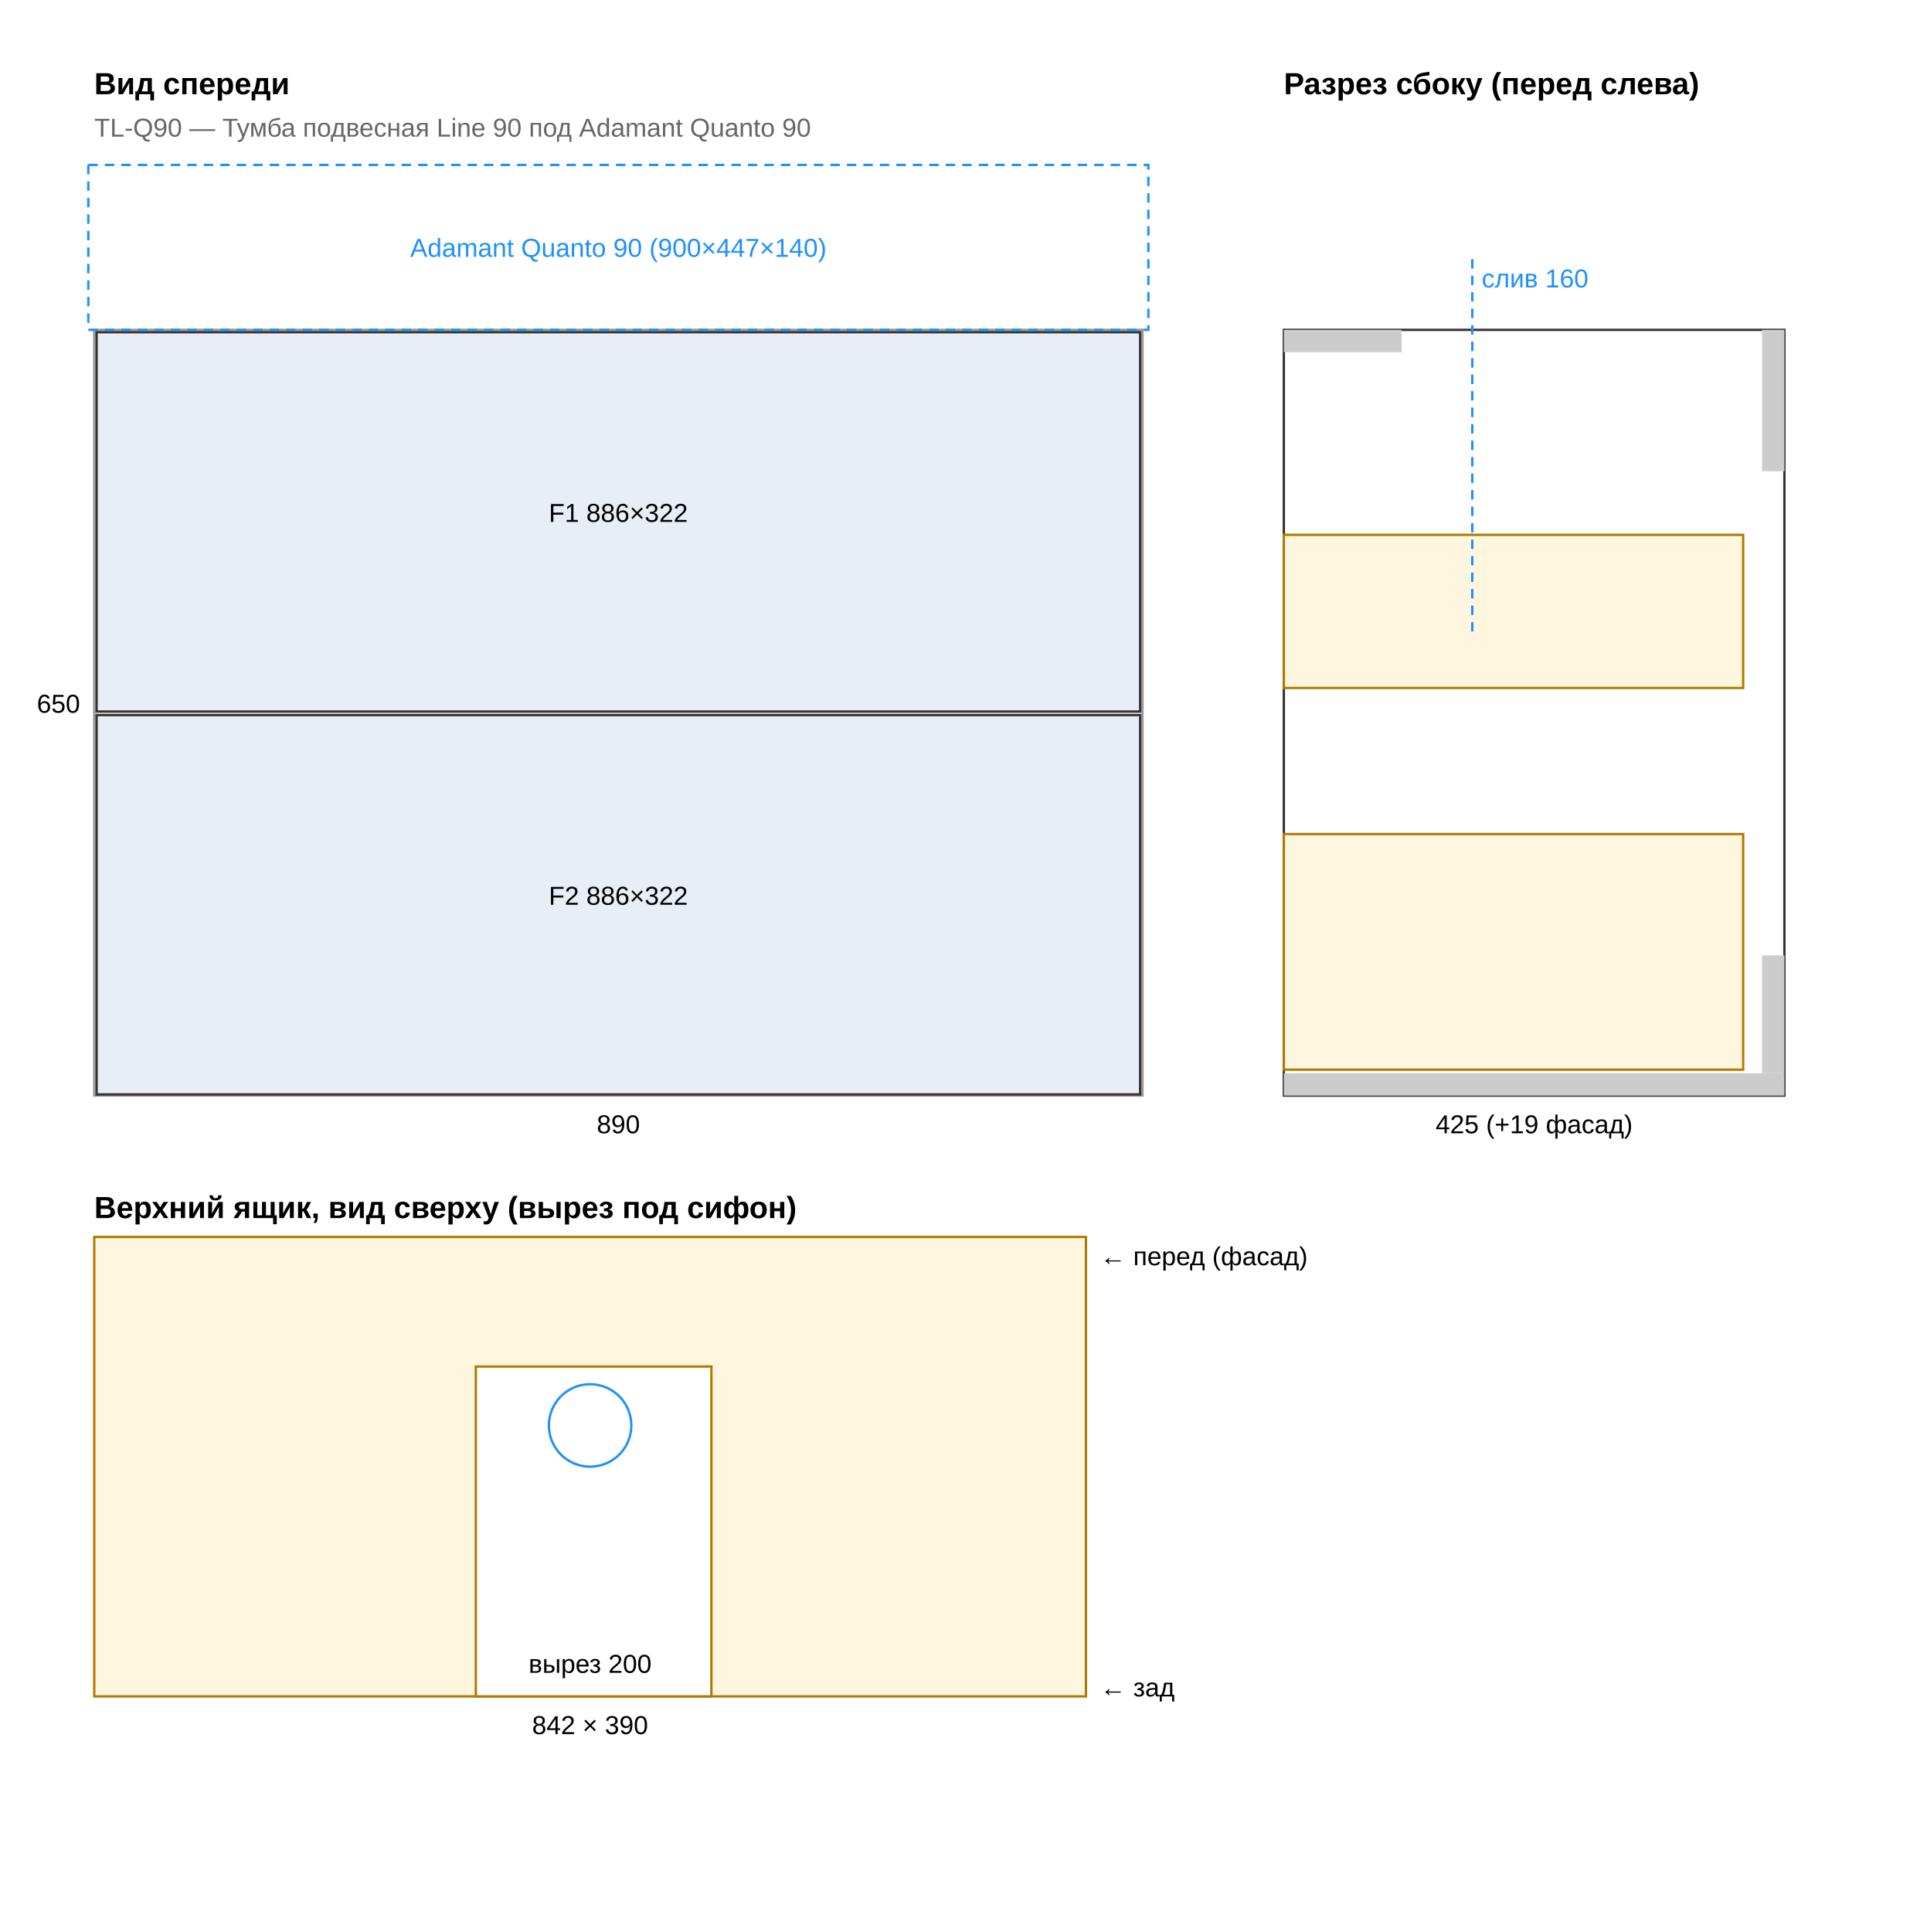
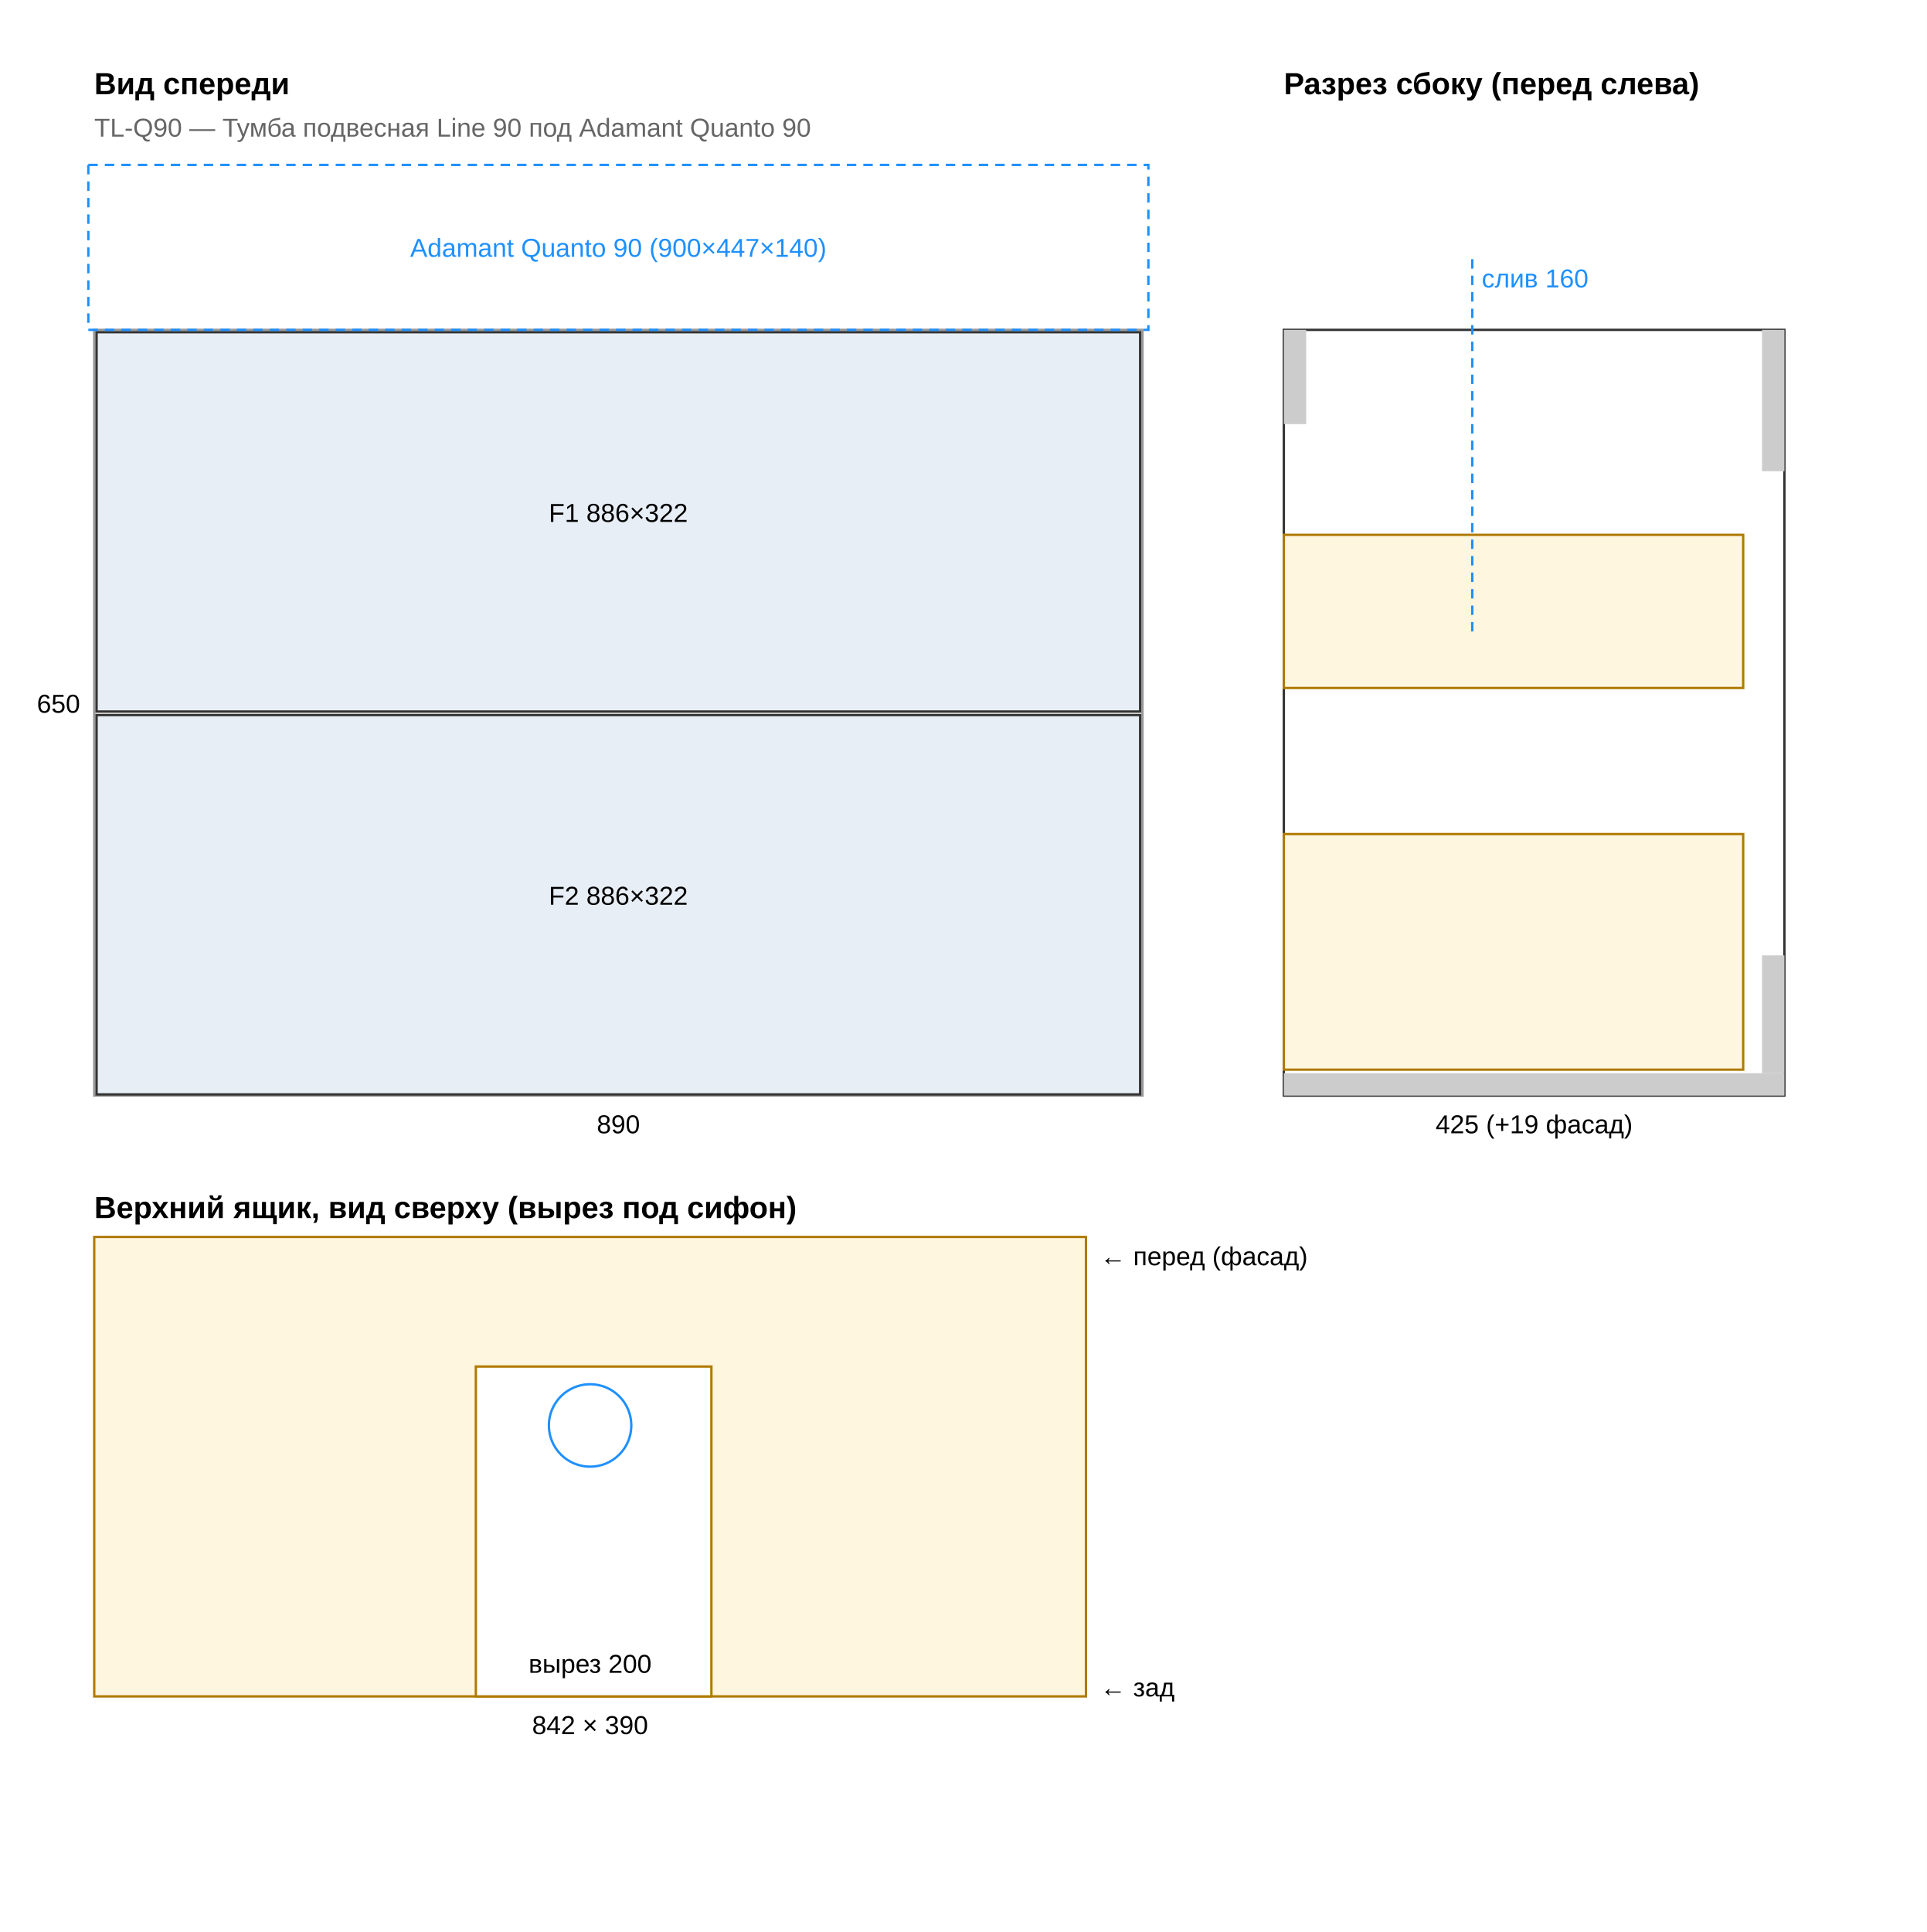
<svg xmlns="http://www.w3.org/2000/svg" width="818" height="820" viewBox="0 0 818 820" font-family="Arial" font-size="11">
  <rect width="100%" height="100%" fill="white" />
  <text x="40" y="40" font-size="13" font-weight="bold">Вид спереди</text>
  <rect x="40" y="140.0" width="445.0" height="325.0" fill="#f4f4f4" stroke="#999" />
  <rect x="41.0" y="141.0" width="443.0" height="161.0" fill="#e8eef5" stroke="#333" />
  <text x="262.5" y="221.5" text-anchor="middle">F1 886×322</text>
  <rect x="41.0" y="303.5" width="443.0" height="161.0" fill="#e8eef5" stroke="#333" />
  <text x="262.5" y="384.0" text-anchor="middle">F2 886×322</text>
  <rect x="37.5" y="70.0" width="450.0" height="70.0" fill="none" stroke="#1E90FF" stroke-dasharray="4 3" />
  <text x="262.5" y="109.0" text-anchor="middle" fill="#1E90FF">Adamant Quanto 90 (900×447×140)</text>
  <text x="40" y="58" fill="#666">TL-Q90 — Тумба подвесная Line 90 под Adamant Quanto 90</text>
  <text x="262.5" y="481.0" text-anchor="middle">890</text>
  <text x="34" y="302.5" text-anchor="end">650</text>
  <text x="545.0" y="40" font-size="13" font-weight="bold">Разрез сбоку (перед слева)</text>
  <rect x="545.0" y="140.0" width="212.5" height="325.0" fill="none" stroke="#333" />
  <rect x="545.0" y="455.5" width="212.5" height="9.5" fill="#ccc" />
-   <rect x="545.0" y="140.0" width="50.0" height="9.5" fill="#ccc" />
+   <rect x="545.0" y="140.0" width="9.5" height="40.0" fill="#ccc" />
  <rect x="748.0" y="140.0" width="9.5" height="60.0" fill="#ccc" />
  <rect x="748.0" y="405.5" width="9.5" height="50.0" fill="#ccc" />
  <rect x="545.0" y="354.0" width="195.0" height="100.0" fill="#fff6e0" stroke="#b07a00" />
  <rect x="545.0" y="227.0" width="195.0" height="65.0" fill="#fff6e0" stroke="#b07a00" />
  <line x1="625.0" y1="110.0" x2="625.0" y2="270.0" stroke="#1E90FF" stroke-dasharray="4 3" />
  <text x="629.0" y="122.0" fill="#1E90FF">слив 160</text>
  <text x="651.25" y="481.0" text-anchor="middle">425 (+19 фасад)</text>
  <text x="40" y="517.0" font-size="13" font-weight="bold">Верхний ящик, вид сверху (вырез под сифон)</text>
  <rect x="40" y="525.0" width="421.0" height="195.0" fill="#fff6e0" stroke="#b07a00" />
  <rect x="202.0" y="580.0" width="100.0" height="140.0" fill="white" stroke="#b07a00" />
  <circle cx="250.5" cy="605.0" r="17.5" fill="none" stroke="#1E90FF" />
  <text x="250.5" y="710.0" text-anchor="middle">вырез 200</text>
  <text x="467.0" y="537.0">← перед (фасад)</text>
  <text x="467.0" y="720.0">← зад</text>
  <text x="250.5" y="736.0" text-anchor="middle">842 × 390</text>
</svg>
